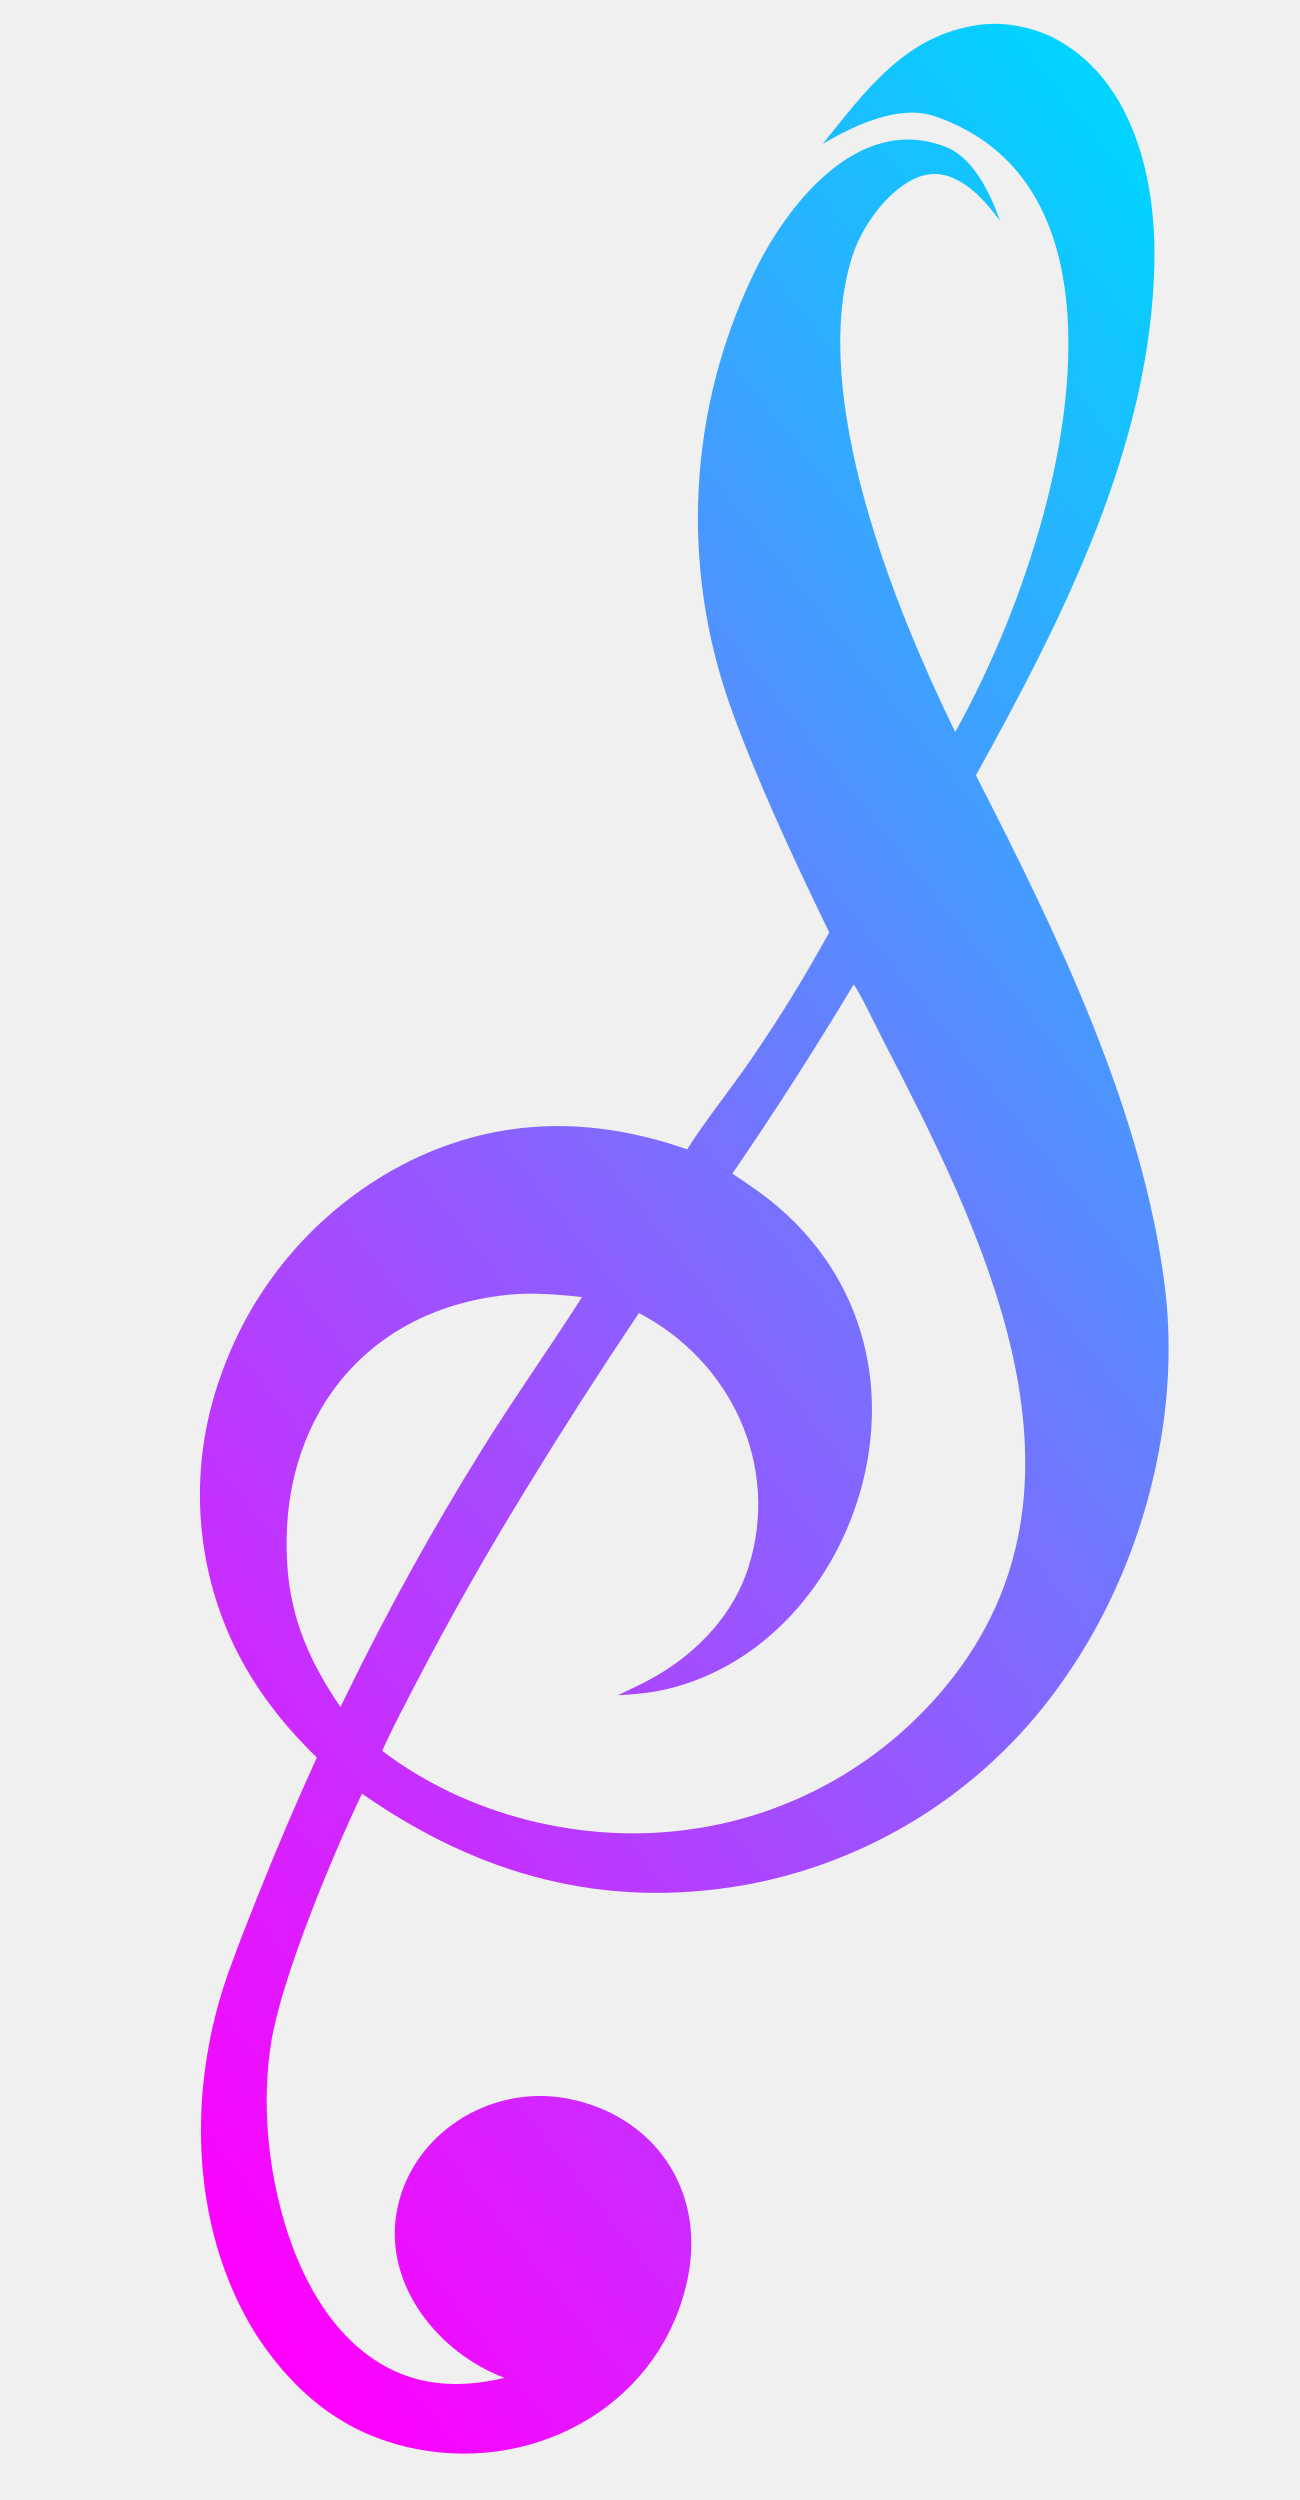
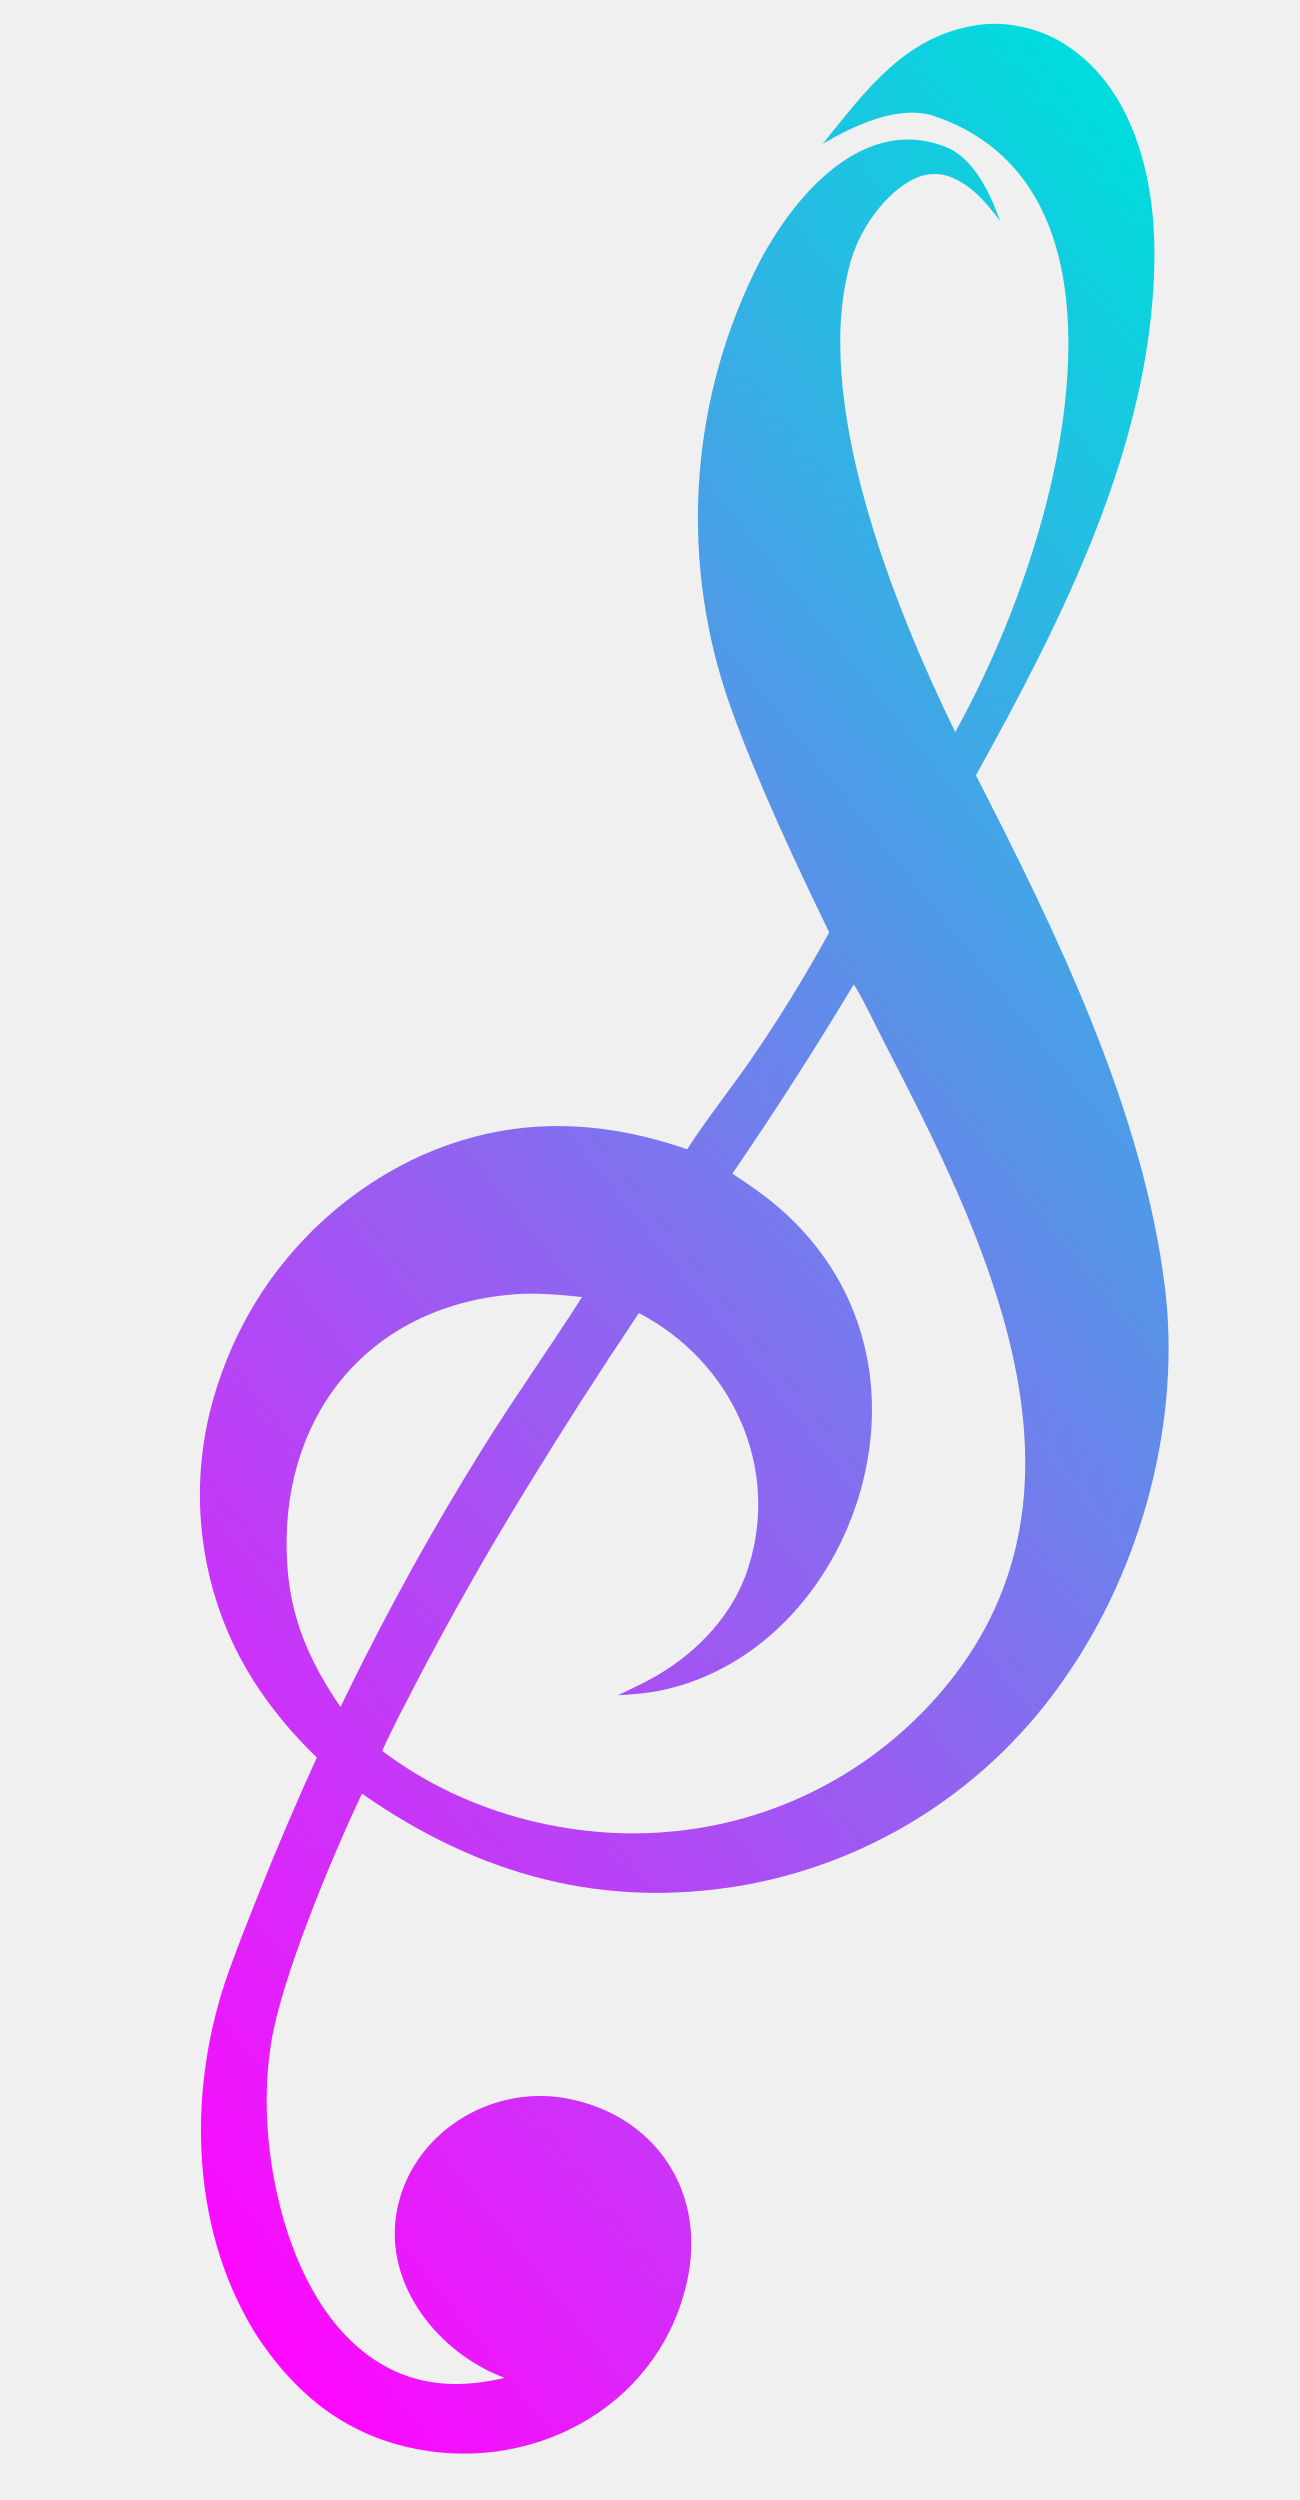
<svg xmlns="http://www.w3.org/2000/svg" version="1.2" viewBox="0 0 155.503 300" width="156" height="300">
  <defs>
    <linearGradient id="g1" x2="1" gradientUnits="userSpaceOnUse" gradientTransform="matrix(-193.816,153.712,-123.222,-155.371,183.021,74.174)">
-       <stop offset="0" stop-color="#00d4ff" />
-       <stop offset="1" stop-color="#ff00ff" />
+       <stop offset="0" stop-color="#00dcdd" />
+       <stop offset="1" stop-color="#fd09ff" />
    </linearGradient>
    <mask id="logoMask">
      <path fill="white" d="m117.28 2.98c3.08-0.44 6.74 0.33 9.42 1.84 9.2 5.15 11.78 16.98 11.58 26.7-0.43 21.98-11.01 42.71-21.42 61.52 9.68 18.88 20.09 40.27 22.69 61.5 1.94 15.89-2.74 33.48-11.9 46.65-8.95 13.13-22.79 22.13-38.41 24.99-17.04 3.02-32.05-1.16-46.05-10.94-3.53 7.4-9.73 22.26-10.92 30.01-0.94 6.1-0.55 12.49 0.84 18.5 1.72 7.43 5.35 15.56 12.07 19.74 4.73 2.93 9.82 3.11 15.12 1.85-7.84-2.92-14.45-11.03-12.97-19.78 1.59-9.37 11.09-15.46 20.37-13.76 10.43 1.92 16.63 10.8 14.64 21.28-2.92 15.13-17.86 23.64-32.54 20.82-8.15-1.57-14.09-6.12-18.73-12.87-0.31-0.42-0.66-0.99-0.94-1.45-7.68-12.75-7.87-29.33-2.89-43.11 1.08-2.99 2.23-5.93 3.4-8.85q3.36-8.44 7.13-16.72c-3.95-3.81-7.42-8.26-9.83-13.21-4.9-10.12-5.54-21.79-1.77-32.39 3.9-11.36 12.12-20.72 22.89-26.05 10.88-5.26 21.9-5.24 33.15-1.33 2.04-3.24 5.32-7.38 7.62-10.72 3.62-5.28 6.34-9.74 9.43-15.31-4.06-8.35-8.75-18.38-11.87-27.14-6.02-16.96-5.02-35.64 2.78-51.87 3.68-7.74 12.34-19.47 23.1-15.24 3.31 1.3 5.35 5.63 6.48 8.86-1.6-2.14-3.44-4.33-6.04-5.3-1.46-0.55-3-0.37-4.37 0.31-3.36 1.68-6.24 5.83-7.34 9.32-5.23 16.71 5.16 42.23 12.38 57.02 4.56-8.27 8.12-17.06 10.6-26.18 4.35-16.11 6.66-40.97-13.06-47.72-4.33-1.49-9.8 1.18-13.44 3.31 5.28-6.54 9.98-13.09 18.8-14.28z" />
      <path fill="black" d="m102.18 118.16c0.41 0.25 3.22 6.04 3.62 6.81 11.75 22.73 26.63 52.25 8.55 76-7.82 10.24-19.4 16.94-32.18 18.61-12.63 1.69-26.39-1.73-36.55-9.48 1.16-2.63 2.83-5.76 4.16-8.33q6.08-11.63 12.94-22.82 6.62-10.84 13.7-21.38c11.05 5.74 17.01 18.36 13.14 30.51-1.77 5.59-5.98 10.05-10.95 12.97-1.52 0.9-3.12 1.6-4.71 2.38 1.69-0.1 3.36-0.21 5.03-0.55 17.53-3.58 28.29-23.31 24.8-40.29-1.44-7-5.11-13.01-10.51-17.67-1.82-1.57-3.59-2.76-5.59-4.08q7.62-11.12 14.55-22.68z" />
      <path fill="black" d="m61.29 155.33c2.55-0.24 5.78 0.05 8.31 0.31-3.87 6.08-8.04 11.93-11.93 18.17q-8.91 14.32-16.31 29.49l-0.75 1.54c-3.61-5.29-5.91-10.38-6.37-16.84-1.25-17.64 9.41-31.2 27.05-32.67z" />
    </mask>
  </defs>
  <rect x="0" y="0" width="156" height="300" fill="url(#g1)" mask="url(#logoMask)" />
</svg>
